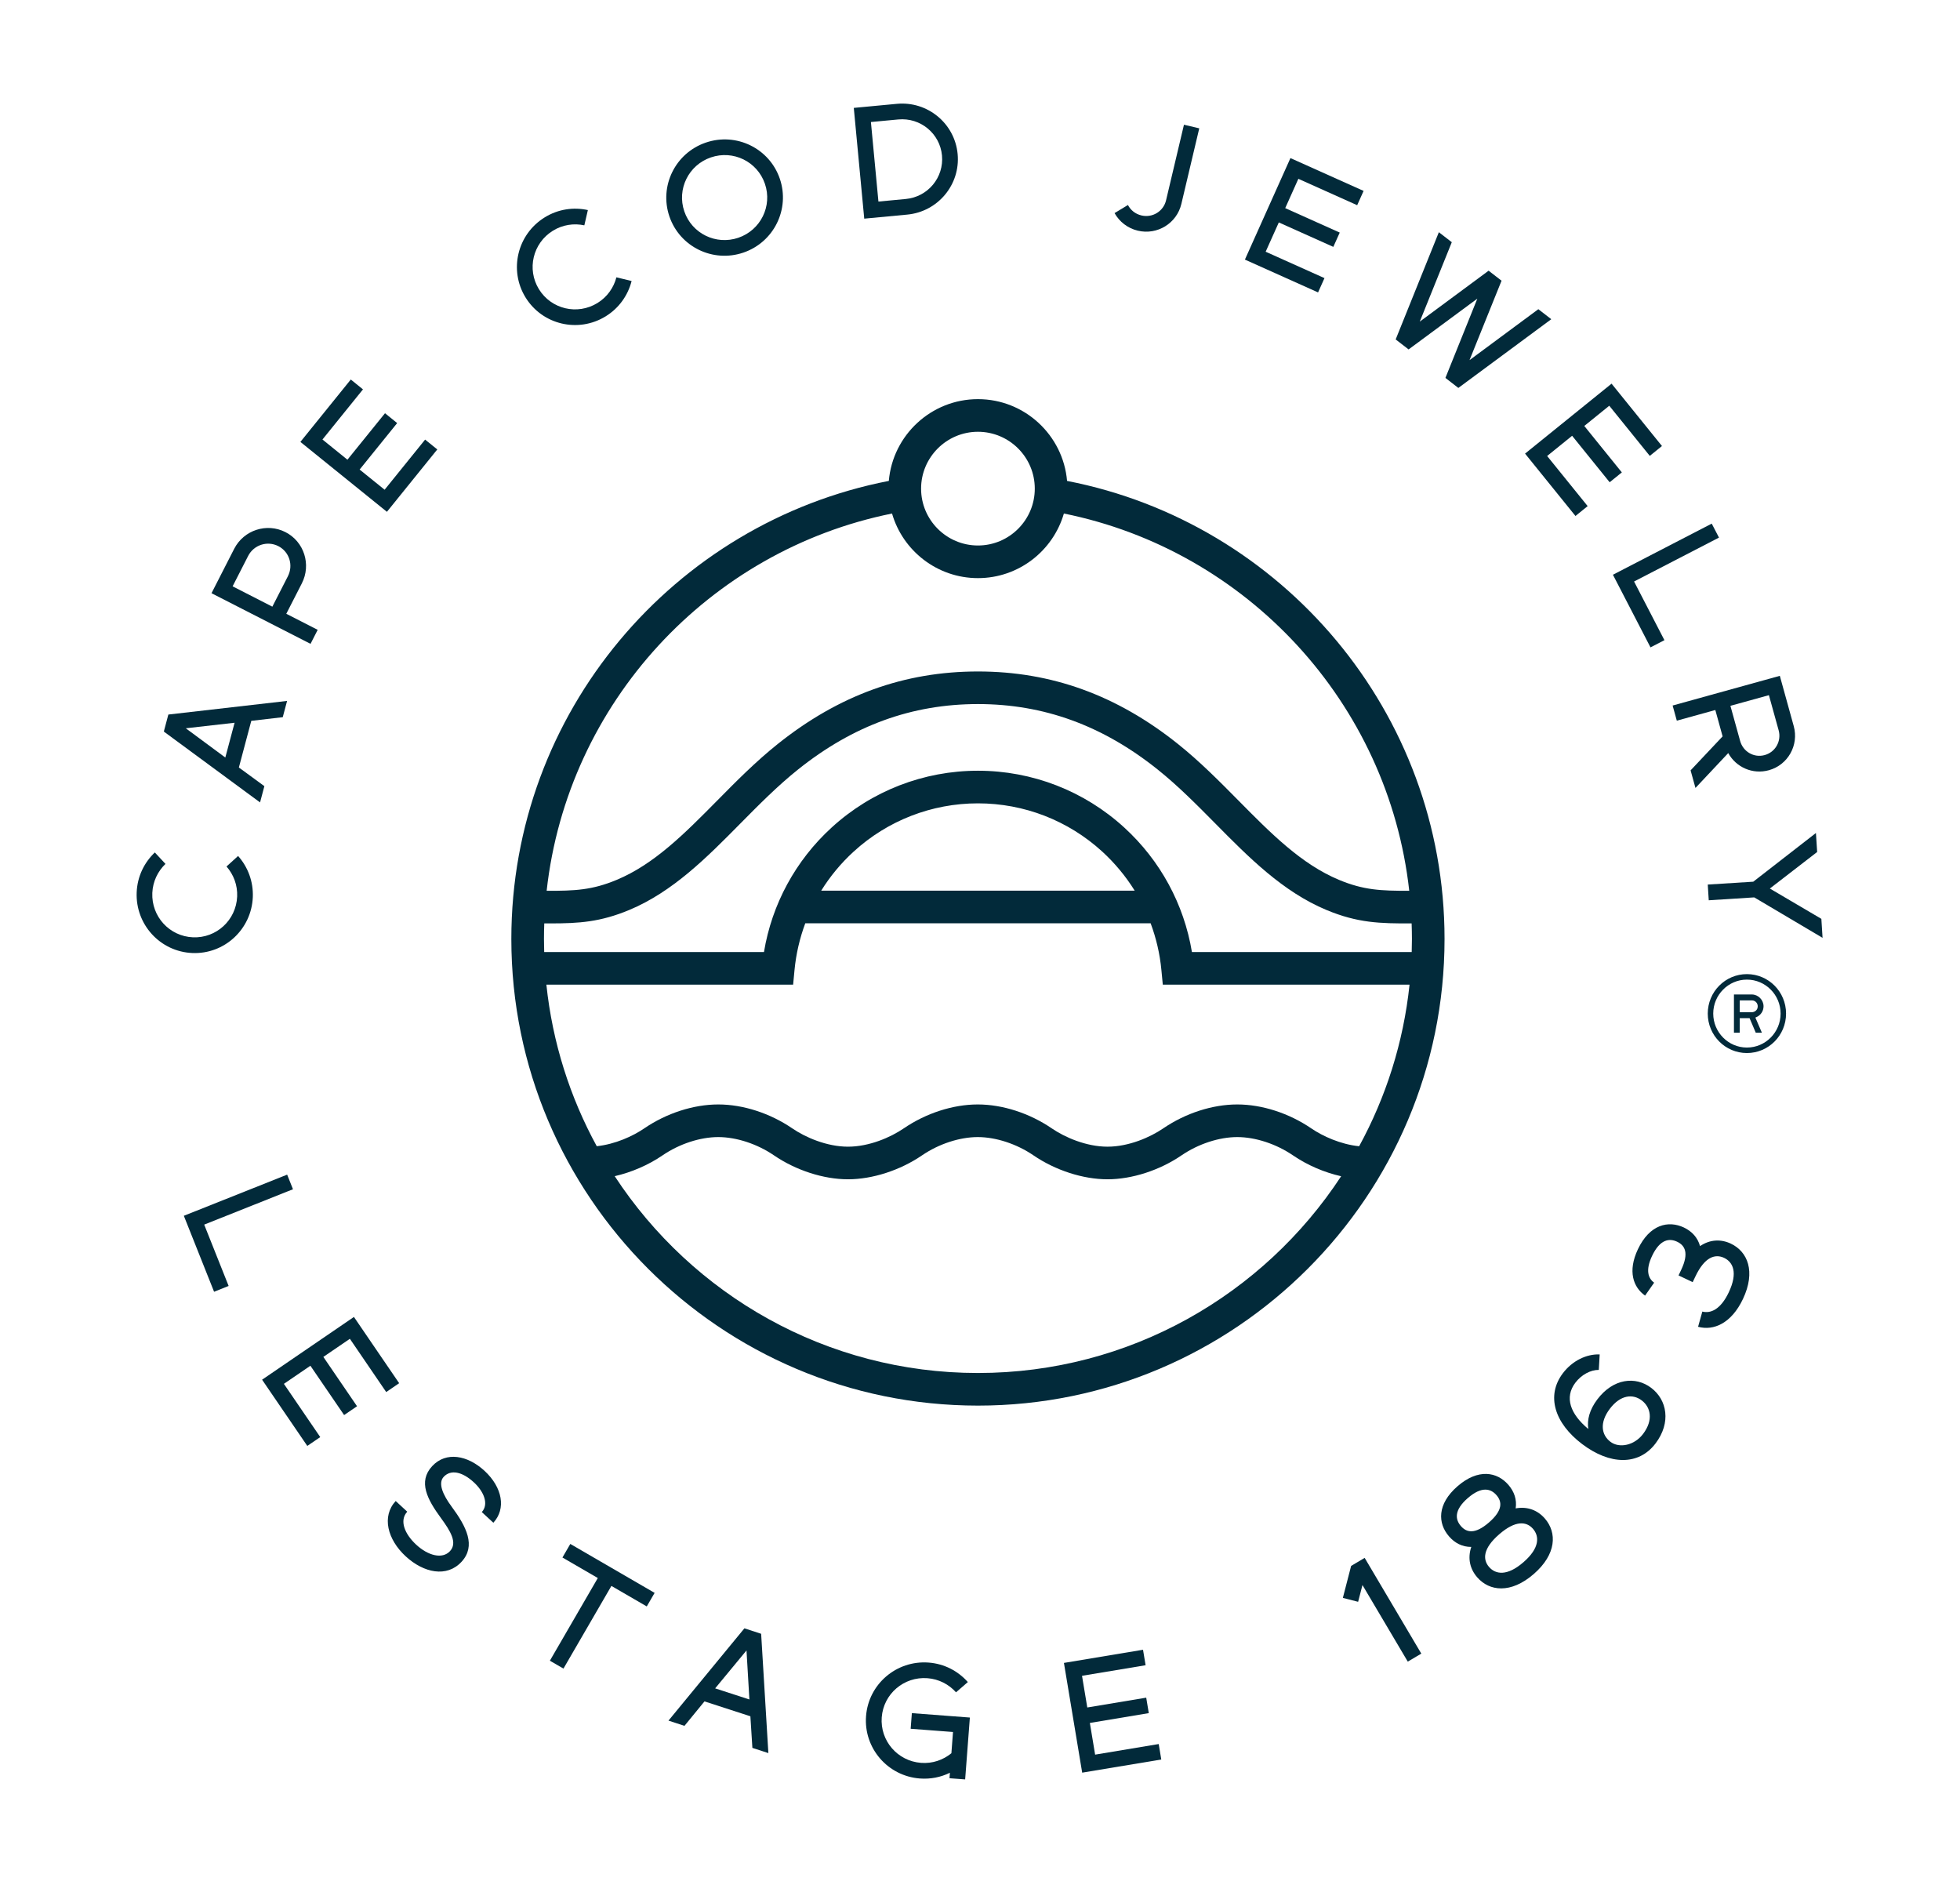
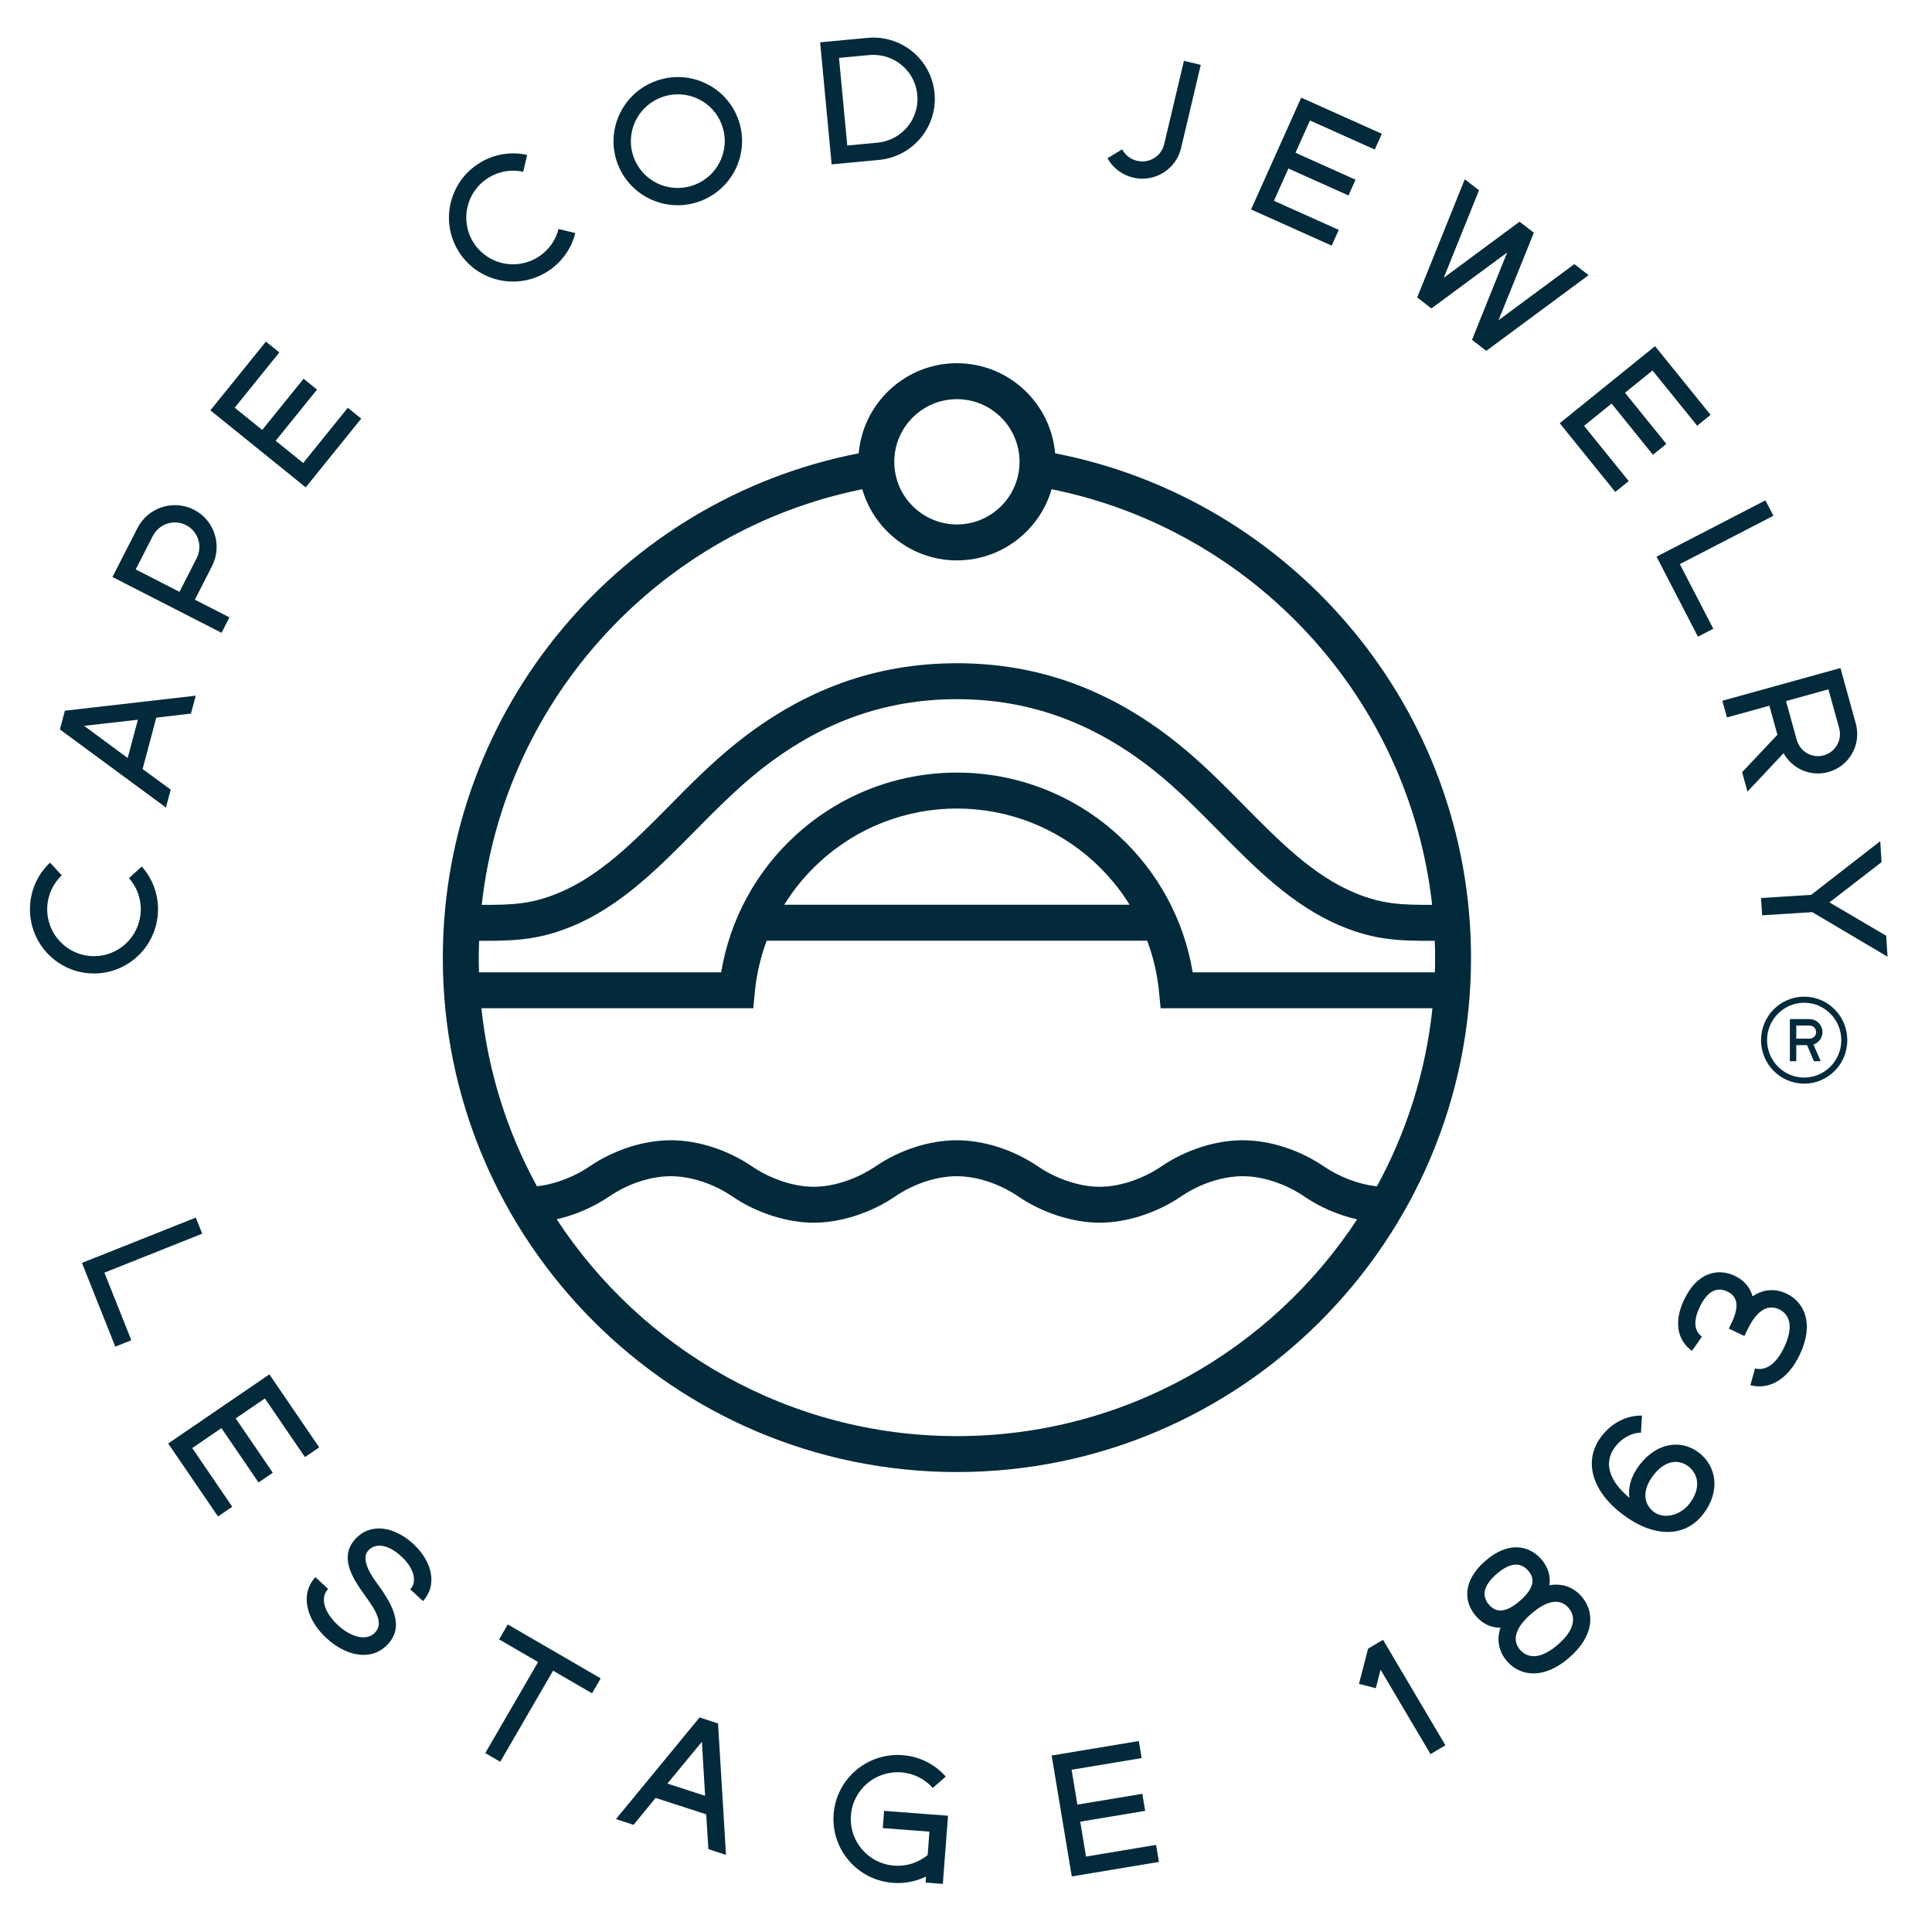
- <svg xmlns="http://www.w3.org/2000/svg" version="1.1" id="Layer_1" x="0px" y="0px" viewBox="20.5 121.5 571 551" enable-background="new 20.5 121.5 571 551" xml:space="preserve">
-   <polygon fill="#022A3A" points="104.155,463.666 105.852,467.921 79.989,478.225 87.105,496.09 82.867,497.782 74.056,475.652 " />
-   <polygon fill="#022A3A" points="136.786,524.418 133.012,526.995 122.428,511.486 114.7,516.76 124.515,531.132 120.748,533.698  110.929,519.334 103.207,524.606 113.798,540.116 110.024,542.688 96.853,523.4 123.61,505.119 " />
-   <path fill="#022A3A" d="M139.141,561.847c-2.349,2.543-0.799,6.463,2.634,9.632s7.586,4.272,9.82,1.858  c2.23-2.415,0.174-5.794-2.634-9.638c-3.945-5.376-6.754-10.584-2.57-15.107c4.056-4.389,10.357-3.173,15.268,1.358  c5.246,4.851,6.314,11.058,2.567,15.113l-3.365-3.106c2.042-2.213,0.758-5.821-2.299-8.651c-3.4-3.136-6.759-3.818-8.811-1.603  c-1.735,1.881-0.163,5.315,2.305,8.645c4.352,5.888,7.177,11.472,2.897,16.098c-4.27,4.627-10.991,3.268-16.275-1.608  c-5.284-4.877-7.053-11.604-2.902-16.103L139.141,561.847z" />
-   <polygon fill="#022A3A" points="211.208,585.496 208.92,589.444 198.618,583.468 184.651,607.548 180.691,605.257 194.659,581.171  184.355,575.194 186.646,571.243 " />
-   <path fill="#022A3A" d="M244.345,632.168l-4.657-1.519l-0.581-9.205l-13.372-4.338l-5.83,7.121l-4.659-1.519l22.121-26.884  l4.875,1.588L244.345,632.168z M228.844,613.311l9.975,3.24l-0.844-14.288L228.844,613.311z" />
-   <path fill="#022A3A" d="M303.048,621.811l-1.373,18.021l-4.563-0.343l0.119-1.594c-2.673,1.31-5.653,1.904-8.764,1.669  c-9.366-0.717-16.375-8.843-15.664-18.167c0.708-9.333,8.868-16.309,18.234-15.598c4.61,0.346,8.586,2.485,11.42,5.675l-3.442,2.988  c-2.079-2.311-4.991-3.863-8.329-4.111c-6.851-0.522-12.792,4.566-13.314,11.386c-0.514,6.828,4.587,12.753,11.444,13.275  c3.332,0.261,6.447-0.836,8.851-2.805l0.468-6.187l-12.335-0.94l0.349-4.552L303.048,621.811z" />
-   <polygon fill="#022A3A" points="353.494,602.064 354.244,606.569 335.721,609.653 337.255,618.879 354.425,616.021 355.174,620.524  338.005,623.387 339.538,632.616 358.065,629.529 358.809,634.032 335.77,637.866 330.451,605.899 " />
-   <polygon fill="#022A3A" points="417.421,583.213 416.157,588.095 411.71,586.957 414.12,577.638 418.064,575.302 434.565,603.188  430.623,605.522 " />
-   <path fill="#022A3A" d="M449.124,572.108c-2.598,0.021-4.786-1.106-6.491-3.074c-3.289-3.791-3.53-9.377,2.488-14.602  c6.021-5.226,11.521-4.197,14.813-0.406c1.702,1.974,2.505,4.291,2.122,6.859c3.451-0.633,6.414,0.546,8.503,2.952  c3.562,4.103,3.429,10.379-3.248,16.176c-6.68,5.791-12.91,5.039-16.472,0.935C448.746,578.534,448.001,575.435,449.124,572.108   M454.274,564.984c4.081-3.542,3.843-6.051,2.199-7.946c-1.646-1.901-4.279-2.697-8.357,0.839c-4.085,3.547-3.664,6.265-2.018,8.16  C447.739,567.931,450.189,568.525,454.274,564.984 M464.321,576.564c4.772-4.137,4.665-7.549,2.783-9.723  c-1.887-2.172-5.065-2.552-9.839,1.585c-4.778,4.146-4.848,7.344-2.963,9.524C456.187,580.114,459.548,580.709,464.321,576.564" />
-   <path fill="#022A3A" d="M486.271,520.545c-2.388-0.022-5.06,1.396-6.828,3.732c-3.231,4.273-1.497,9.093,3.771,13.479  c-0.396-2.653,0.34-5.592,2.634-8.63c4.587-6.065,11.072-6.849,15.693-3.348c4.624,3.494,5.858,10.116,1.27,16.175  c-4.944,6.538-13.334,6.292-21.381,0.2c-8.046-6.085-10.575-14.086-5.631-20.63c2.734-3.611,6.828-5.631,10.732-5.489  L486.271,520.545z M499.17,539.199c3.071-4.047,2.229-7.786-0.393-9.768c-2.621-1.986-6.221-1.608-9.292,2.443  c-3.065,4.059-2.446,7.626,0.177,9.612C492.283,543.464,496.655,542.528,499.17,539.199" />
-   <path fill="#022A3A" d="M516.436,503.554c2.383,0.617,5.321-0.57,7.708-5.623c2.706-5.716,1.229-8.79-1.364-10.021  c-2.598-1.231-5.663-0.296-8.366,5.414l-0.789,1.655l-4.12-1.954l0.783-1.648c2.311-4.892,1.08-7.095-1.189-8.166  c-2.27-1.079-4.999-0.749-7.311,4.137c-1.994,4.225-1.091,6.58,0.609,7.786l-2.642,3.769c-3.483-2.463-5.107-7.131-2.09-13.503  c3.405-7.205,8.857-8.475,13.395-6.334c2.349,1.118,4.018,2.92,4.706,5.418c2.903-1.965,6.085-2.084,8.971-0.72  c4.911,2.324,7.315,8.126,3.533,16.12c-3.373,7.116-8.556,9.324-13.074,8.099L516.436,503.554z" />
-   <path fill="#022A3A" d="M94.15,382.852c-0.401,9.377-8.293,16.657-17.636,16.256c-9.347-0.396-16.591-8.312-16.195-17.694  c0.2-4.624,2.197-8.66,5.287-11.6l3.101,3.339c-2.236,2.15-3.687,5.11-3.832,8.453c-0.293,6.868,4.991,12.634,11.832,12.927  c6.836,0.291,12.59-5.014,12.883-11.876c0.142-3.342-1.054-6.419-3.1-8.752l3.373-3.066C92.698,374.03,94.344,378.274,94.15,382.852  " />
-   <path fill="#022A3A" d="M104.136,325.675l-1.262,4.734l-9.167,1.068l-3.617,13.591l7.429,5.437l-1.259,4.735L68.228,334.6  l1.317-4.958L104.136,325.675z M86.141,342.164l2.7-10.132l-14.216,1.614L86.141,342.164z" />
-   <path fill="#022A3A" d="M103.904,300.292l9.147,4.676l-2.086,4.082l-28.848-14.753l6.607-12.93  c2.798-5.467,9.501-7.645,14.944-4.859c5.446,2.781,7.557,9.472,4.758,14.939L103.904,300.292z M101.579,280.583  c-3.21-1.641-7.141-0.36-8.788,2.861l-4.526,8.849l11.577,5.924l4.526-8.854C106.015,286.142,104.792,282.226,101.579,280.583" />
-   <polygon fill="#022A3A" points="122.696,232.053 126.243,234.924 114.442,249.526 121.714,255.41 132.661,241.874 136.207,244.741  125.27,258.279 132.549,264.156 144.346,249.552 147.895,252.418 133.219,270.59 108.012,250.225 " />
-   <path fill="#022A3A" d="M196.96,213.64c-7.994,4.93-18.439,2.474-23.352-5.49c-4.912-7.96-2.41-18.399,5.583-23.331  c3.937-2.43,8.404-3.04,12.57-2.128l-1.027,4.447c-3.033-0.65-6.303-0.191-9.153,1.564c-5.849,3.608-7.664,11.22-4.076,17.044  c3.597,5.83,11.209,7.62,17.058,4.015c2.851-1.757,4.729-4.471,5.512-7.479l4.427,1.077  C203.452,207.493,200.862,211.235,196.96,213.64" />
-   <path fill="#022A3A" d="M226.127,163.033c8.884-3.039,18.53,1.678,21.555,10.529c3.021,8.852-1.721,18.478-10.605,21.517  c-8.892,3.033-18.53-1.677-21.563-10.529C212.492,175.691,217.24,166.065,226.127,163.033 M235.596,190.76  c6.503-2.221,9.964-9.241,7.748-15.716c-2.211-6.482-9.238-9.917-15.738-7.695c-6.502,2.216-9.963,9.238-7.75,15.719  C222.065,189.549,229.096,192.976,235.596,190.76" />
-   <path fill="#022A3A" d="M269.233,152.928l12.543-1.181c8.94-0.842,16.87,5.699,17.708,14.607c0.841,8.904-5.73,16.809-14.668,17.656  l-12.54,1.182L269.233,152.928z M274.221,157.045l2.189,23.17l7.977-0.752c6.433-0.604,11.142-6.273,10.539-12.681  c-0.604-6.405-6.294-11.092-12.727-10.486L274.221,157.045z" />
-   <path fill="#022A3A" d="M349.101,181.218c0.777,1.498,2.157,2.618,3.932,3.04c3.213,0.764,6.413-1.204,7.169-4.398l5.217-22.028  l4.457,1.051l-5.217,22.033c-1.336,5.637-7.014,9.127-12.672,7.78c-2.99-0.703-5.4-2.636-6.787-5.121L349.101,181.218z" />
-   <polygon fill="#022A3A" points="417.751,177.111 415.883,181.276 398.748,173.589 394.919,182.127 410.801,189.248 408.932,193.414  393.05,186.292 389.221,194.825 406.356,202.515 404.488,206.678 383.176,197.118 396.438,167.551 " />
-   <polygon fill="#022A3A" points="439.678,189.141 443.446,192.055 434.117,215.187 454.172,200.353 457.94,203.27 448.61,226.404  468.659,211.565 472.429,214.484 445.356,234.503 441.588,231.583 450.887,208.491 430.863,223.286 427.096,220.375 " />
-   <polygon fill="#022A3A" points="504.673,251.425 501.126,254.298 489.322,239.69 482.046,245.578 492.985,259.109 489.436,261.978  478.499,248.44 471.222,254.331 483.025,268.929 479.475,271.804 464.791,253.633 489.992,233.26 " />
-   <polygon fill="#022A3A" points="519.173,274.028 521.286,278.098 496.547,290.888 505.391,307.979 501.334,310.076 490.388,288.917  " />
-   <path fill="#022A3A" d="M543.065,333.017c1.538,5.562-1.696,11.308-7.238,12.843c-4.751,1.317-9.571-0.866-11.848-4.988  l-9.545,10.154l-1.42-5.124l9.327-9.899l-2.122-7.681L509,331.428l-1.22-4.413l31.228-8.649L543.065,333.017z M534.604,341.447  c3.123-0.863,4.933-4.076,4.062-7.214l-2.836-10.235l-11.215,3.104l2.833,10.238C528.317,340.474,531.482,342.311,534.604,341.447" />
-   <polygon fill="#022A3A" points="531.27,378.335 549.53,364.147 549.885,369.681 536.104,380.326 551.111,389.155 551.46,394.686  531.558,382.904 518.303,383.746 518.016,379.168 " />
-   <path fill="#022A3A" d="M529.421,405.255c6.306,0,11.405,5.139,11.405,11.496c0,6.358-5.1,11.494-11.405,11.494  c-6.3,0-11.405-5.136-11.405-11.494C518.016,410.394,523.121,405.255,529.421,405.255 M529.421,426.646  c5.409,0,9.814-4.438,9.814-9.894c0-5.451-4.404-9.895-9.814-9.895c-5.403,0-9.812,4.444-9.812,9.895  C519.609,422.208,524.018,426.646,529.421,426.646" />
-   <path fill="#022A3A" d="M331.364,261.588c-1.146-13.322-12.353-23.82-25.962-23.82c-13.619,0-24.82,10.498-25.965,23.82  c-62.577,12.152-109.969,67.355-109.969,133.428c0,74.956,60.98,135.931,135.934,135.931s135.931-60.976,135.931-135.931  C441.333,328.943,393.941,273.74,331.364,261.588 M305.402,247.275c9.136,0,16.558,7.432,16.558,16.562  c0,9.133-7.42,16.562-16.558,16.562c-9.131,0-16.565-7.429-16.565-16.562C288.837,254.708,296.271,247.275,305.402,247.275   M280.373,271.087c3.146,10.857,13.173,18.817,25.03,18.817c11.855,0,21.883-7.96,25.035-18.817  c53.273,10.75,94.53,55.087,100.613,109.894c-8.213,0.028-13.302-0.194-20.445-3.173c-10.985-4.574-19.862-13.558-29.257-23.065  c-5.551-5.614-11.281-11.414-17.7-16.541c-17.78-14.205-36.83-21.105-58.246-21.105c-21.457,0-40.524,6.901-58.302,21.105  c-6.424,5.127-12.158,10.927-17.7,16.544c-9.4,9.504-18.278,18.489-29.263,23.062c-7.125,2.975-12.205,3.208-20.384,3.173  C185.833,326.174,227.087,281.836,280.373,271.087 M305.402,521.447c-44.233,0-83.229-22.835-105.824-57.334  c4.875-1.118,9.772-3.216,13.951-6.073c4.872-3.326,10.936-5.315,16.217-5.315c5.284,0,11.345,1.989,16.219,5.315  c6.392,4.372,14.457,6.981,21.582,6.981c7.119,0,15.185-2.609,21.579-6.981c4.872-3.326,10.938-5.315,16.217-5.315  c5.282,0,11.348,1.989,16.22,5.315c6.392,4.372,14.46,6.981,21.581,6.981c7.119,0,15.188-2.609,21.579-6.981  c4.871-3.326,10.938-5.315,16.219-5.315s11.342,1.989,16.22,5.315c4.206,2.877,9.133,4.986,14.051,6.093  C388.608,498.62,349.623,521.447,305.402,521.447 M416.453,455.398c-5.423-0.558-10.631-2.941-13.932-5.197  c-6.485-4.433-14.352-6.98-21.575-6.98c-7.231,0-15.094,2.548-21.582,6.98c-3.766,2.57-10,5.321-16.217,5.321  c-6.221,0-12.453-2.75-16.219-5.32c-6.488-4.434-14.355-6.981-21.582-6.981c-7.23,0-15.09,2.548-21.579,6.981  c-3.765,2.569-10,5.32-16.216,5.32c-6.221,0-12.457-2.75-16.222-5.32c-6.486-4.434-14.355-6.981-21.579-6.981  c-7.223,0-15.093,2.548-21.581,6.981c-3.275,2.243-8.439,4.612-13.821,5.182c-7.789-14.257-12.897-30.171-14.672-47.061h71.882  l0.409-4.296c0.451-4.691,1.516-9.239,3.129-13.575h100.616c1.617,4.336,2.685,8.884,3.13,13.575l0.412,4.296h71.882  C429.357,425.219,424.242,441.137,416.453,455.398 M259.74,380.945c2.587-4.167,5.754-8.004,9.458-11.386  c9.902-9.057,22.769-14.048,36.206-14.048c13.438,0,26.295,4.991,36.209,14.048c3.688,3.381,6.868,7.219,9.452,11.386H259.74z   M367.738,398.819c-2.302-13.906-9.205-26.662-19.72-36.27c-11.668-10.666-26.798-16.541-42.616-16.541  c-15.821,0-30.952,5.874-42.619,16.541c-10.518,9.606-17.418,22.362-19.717,36.27h-64.029c-0.039-1.266-0.064-2.529-0.064-3.805  c0-1.516,0.033-3.028,0.088-4.535c0.63,0,1.251,0.005,1.861,0.005c8.253,0,14.471-0.407,22.872-3.904  c12.747-5.31,22.716-15.4,32.36-25.163c5.356-5.415,10.888-11.015,16.875-15.796c16.025-12.803,33.156-19.029,52.373-19.029  c19.166,0,36.288,6.226,52.314,19.029c5.985,4.781,11.521,10.381,16.875,15.796c9.641,9.762,19.607,19.853,32.359,25.163  c9.037,3.763,15.551,3.954,24.795,3.899c0.05,1.507,0.088,3.019,0.088,4.535c0,1.275-0.028,2.54-0.066,3.805H367.738z" />
-   <path fill="#022A3A" d="M532.08,417.834c1.33-0.54,2.188-1.794,2.188-3.199c0-1.873-1.561-3.448-3.408-3.448h-5.216v11.131h1.687  v-4.241h2.863l1.804,4.241h1.788l-1.901-4.404L532.08,417.834z M530.803,416.356h-3.47v-3.454h3.527c0.548,0,1.046,0.246,1.373,0.68  c0.34,0.456,0.429,1.033,0.264,1.583C532.293,415.869,531.59,416.356,530.803,416.356" />
+ <svg xmlns="http://www.w3.org/2000/svg" version="1.1" id="Layer_1" x="0px" y="0px" viewBox="83.5 4.5 266 267" enable-background="new 83.5 4.5 266 267" xml:space="preserve">
+   <g>
+     <polygon fill="#022A3A" points="110.56,172.77 111.447,174.992 97.929,180.379 101.648,189.717 99.433,190.602 94.828,179.033  " />
+     <polygon fill="#022A3A" points="127.616,204.523 125.643,205.869 120.111,197.764 116.072,200.52 121.202,208.033 119.233,209.373   114.101,201.865 110.064,204.621 115.6,212.729 113.627,214.072 106.743,203.99 120.729,194.436  " />
+     <path fill="#022A3A" d="M128.847,224.086c-1.228,1.33-0.417,3.379,1.377,5.035c1.794,1.656,3.965,2.232,5.132,0.971   c1.166-1.262,0.091-3.027-1.376-5.037c-2.062-2.811-3.53-5.531-1.343-7.896c2.12-2.293,5.414-1.658,7.98,0.709   c2.742,2.537,3.3,5.781,1.341,7.9l-1.759-1.623c1.067-1.156,0.396-3.043-1.202-4.521c-1.777-1.641-3.533-1.996-4.605-0.838   c-0.907,0.982-0.085,2.777,1.205,4.518c2.275,3.078,3.751,5.996,1.514,8.414c-2.232,2.418-5.745,1.709-8.507-0.84   c-2.762-2.549-3.687-6.066-1.517-8.418L128.847,224.086z" />
+     <polygon fill="#022A3A" points="166.515,236.447 165.319,238.512 159.935,235.387 152.634,247.975 150.564,246.777   157.865,234.188 152.479,231.062 153.677,228.998  " />
+     <path fill="#022A3A" d="M183.835,260.842l-2.434-0.793l-0.304-4.812l-6.99-2.268l-3.047,3.723l-2.436-0.793l11.562-14.053   l2.548,0.83L183.835,260.842z M175.733,250.986l5.213,1.693l-0.441-7.469L175.733,250.986z" />
+     <path fill="#022A3A" d="M214.519,255.43l-0.718,9.418l-2.385-0.18l0.062-0.832c-1.396,0.684-2.954,0.994-4.58,0.873   c-4.896-0.375-8.559-4.623-8.188-9.496c0.37-4.879,4.635-8.525,9.531-8.152c2.409,0.18,4.487,1.299,5.969,2.965l-1.799,1.562   c-1.088-1.209-2.609-2.02-4.354-2.148c-3.582-0.273-6.687,2.387-6.959,5.951c-0.27,3.568,2.396,6.666,5.98,6.938   c1.742,0.137,3.37-0.436,4.627-1.465l0.244-3.234l-6.447-0.492l0.183-2.379L214.519,255.43z" />
+     <polygon fill="#022A3A" points="240.886,245.107 241.278,247.463 231.597,249.074 232.397,253.896 241.372,252.402   241.765,254.756 232.79,256.252 233.591,261.076 243.275,259.463 243.664,261.816 231.622,263.82 228.842,247.111  " />
+     <polygon fill="#022A3A" points="274.3,235.254 273.64,237.807 271.314,237.211 272.574,232.34 274.636,231.119 283.261,245.695   281.2,246.914  " />
+     <path fill="#022A3A" d="M290.87,229.449c-1.357,0.012-2.502-0.578-3.393-1.605c-1.719-1.982-1.845-4.902,1.301-7.633   c3.146-2.732,6.021-2.193,7.742-0.213c0.89,1.033,1.31,2.244,1.109,3.586c1.804-0.332,3.353,0.285,4.444,1.543   c1.862,2.145,1.792,5.424-1.698,8.455c-3.491,3.027-6.747,2.633-8.609,0.488C290.673,232.809,290.283,231.189,290.87,229.449    M293.562,225.727c2.133-1.852,2.009-3.164,1.149-4.154c-0.86-0.992-2.236-1.408-4.368,0.439c-2.136,1.854-1.915,3.275-1.056,4.266   C290.146,227.268,291.427,227.576,293.562,225.727 M298.813,231.779c2.494-2.162,2.438-3.945,1.455-5.082   c-0.986-1.135-2.647-1.334-5.143,0.828c-2.498,2.168-2.534,3.838-1.549,4.979C294.562,233.635,296.319,233.945,298.813,231.779" />
+     <path fill="#022A3A" d="M310.286,202.498c-1.248-0.012-2.645,0.73-3.568,1.951c-1.689,2.234-0.783,4.752,1.971,7.045   c-0.207-1.387,0.178-2.922,1.377-4.51c2.397-3.17,5.787-3.58,8.203-1.75c2.416,1.826,3.062,5.287,0.663,8.453   c-2.584,3.418-6.97,3.289-11.175,0.105c-4.206-3.182-5.527-7.363-2.943-10.783c1.429-1.887,3.568-2.943,5.609-2.869   L310.286,202.498z M317.028,212.248c1.605-2.115,1.166-4.068-0.205-5.105c-1.369-1.037-3.252-0.84-4.856,1.277   c-1.603,2.121-1.278,3.986,0.093,5.023C313.429,214.479,315.714,213.988,317.028,212.248" />
+     <path fill="#022A3A" d="M326.054,193.617c1.245,0.322,2.781-0.297,4.029-2.939c1.414-2.986,0.642-4.594-0.714-5.236   c-1.358-0.645-2.96-0.156-4.372,2.83l-0.413,0.863l-2.153-1.02l0.409-0.863c1.208-2.557,0.564-3.707-0.622-4.268   c-1.186-0.564-2.612-0.391-3.82,2.162c-1.043,2.209-0.57,3.439,0.318,4.07l-1.381,1.971c-1.82-1.289-2.67-3.729-1.093-7.059   c1.78-3.766,4.63-4.43,7.001-3.311c1.229,0.584,2.101,1.525,2.46,2.832c1.518-1.027,3.181-1.09,4.688-0.377   c2.567,1.215,3.824,4.248,1.848,8.426c-1.764,3.719-4.473,4.873-6.834,4.232L326.054,193.617z" />
+     <path fill="#022A3A" d="M105.331,130.529c-0.209,4.9-4.334,8.706-9.218,8.496c-4.885-0.207-8.672-4.344-8.465-9.248   c0.104-2.417,1.148-4.526,2.764-6.063l1.621,1.745c-1.168,1.124-1.927,2.672-2.003,4.418c-0.153,3.59,2.609,6.604,6.185,6.758   c3.573,0.152,6.581-2.621,6.734-6.208c0.074-1.747-0.551-3.354-1.621-4.574l1.763-1.603   C104.572,125.917,105.432,128.136,105.331,130.529" />
+     <path fill="#022A3A" d="M110.55,100.642l-0.659,2.475l-4.792,0.559l-1.891,7.104l3.883,2.842l-0.658,2.476l-14.652-10.788   l0.688-2.592L110.55,100.642z M101.145,109.261l1.411-5.296l-7.431,0.844L101.145,109.261z" />
+     <path fill="#022A3A" d="M110.429,87.375l4.781,2.444l-1.09,2.133l-15.079-7.711l3.454-6.758c1.462-2.857,4.966-3.996,7.811-2.54   c2.846,1.454,3.95,4.95,2.487,7.809L110.429,87.375z M109.213,77.074c-1.678-0.857-3.732-0.188-4.593,1.496l-2.366,4.625   l6.051,3.096l2.366-4.627C111.532,79.98,110.893,77.933,109.213,77.074" />
+     <polygon fill="#022A3A" points="120.251,51.708 122.105,53.208 115.937,60.841 119.738,63.916 125.459,56.841 127.313,58.339   121.597,65.416 125.401,68.488 131.567,60.855 133.422,62.353 125.751,71.851 112.576,61.207  " />
+     <path fill="#022A3A" d="M159.068,42.083c-4.178,2.577-9.638,1.293-12.206-2.869c-2.568-4.16-1.26-9.617,2.918-12.195   c2.058-1.27,4.393-1.589,6.57-1.111l-0.537,2.324c-1.585-0.34-3.294-0.101-4.784,0.816c-3.057,1.887-4.006,5.865-2.13,8.909   c1.88,3.048,5.859,3.983,8.916,2.099c1.49-0.918,2.472-2.337,2.881-3.909l2.314,0.563   C162.461,38.871,161.107,40.827,159.068,42.083" />
+     <path fill="#022A3A" d="M174.313,15.632c4.644-1.589,9.686,0.877,11.267,5.503c1.579,4.627-0.899,9.658-5.543,11.247   c-4.648,1.585-9.686-0.877-11.271-5.504C167.186,22.248,169.668,17.216,174.313,15.632 M179.262,30.125   c3.399-1.16,5.208-4.83,4.05-8.215c-1.156-3.388-4.829-5.183-8.226-4.021c-3.398,1.158-5.208,4.828-4.051,8.216   C172.19,29.492,175.865,31.283,179.262,30.125" />
+     <path fill="#022A3A" d="M196.844,10.35l6.556-0.617c4.674-0.44,8.818,2.979,9.256,7.635c0.439,4.654-2.994,8.786-7.666,9.229   l-6.555,0.618L196.844,10.35z M199.451,12.502l1.144,12.11l4.17-0.393c3.362-0.316,5.824-3.279,5.509-6.629   c-0.315-3.348-3.29-5.797-6.652-5.48L199.451,12.502z" />
+     <path fill="#022A3A" d="M238.59,25.137c0.406,0.782,1.128,1.368,2.056,1.589c1.679,0.399,3.352-0.629,3.746-2.299l2.728-11.514   l2.329,0.549l-2.727,11.516c-0.698,2.946-3.666,4.771-6.623,4.067c-1.562-0.368-2.822-1.379-3.548-2.678L238.59,25.137z" />
+     <polygon fill="#022A3A" points="274.472,22.99 273.495,25.167 264.54,21.15 262.538,25.613 270.839,29.334 269.862,31.511   261.562,27.789 259.56,32.25 268.517,36.269 267.54,38.445 256.4,33.448 263.332,17.994  " />
+     <polygon fill="#022A3A" points="285.933,29.279 287.903,30.801 283.026,42.892 293.509,35.138 295.479,36.664 290.602,48.755   301.081,41 303.052,42.525 288.901,52.988 286.932,51.462 291.792,39.392 281.325,47.125 279.356,45.604  " />
+     <polygon fill="#022A3A" points="319.905,61.833 318.052,63.335 311.882,55.7 308.078,58.777 313.796,65.849 311.94,67.349   306.224,60.273 302.421,63.352 308.59,70.982 306.734,72.486 299.06,62.988 312.231,52.339  " />
+     <polygon fill="#022A3A" points="327.483,73.648 328.589,75.775 315.657,82.46 320.28,91.393 318.159,92.49 312.438,81.429  " />
+     <path fill="#022A3A" d="M339.972,104.48c0.805,2.908-0.887,5.91-3.783,6.713c-2.482,0.688-5.002-0.452-6.192-2.607l-4.989,5.309   l-0.742-2.679l4.875-5.175l-1.109-4.014l-5.863,1.623l-0.638-2.307l16.322-4.521L339.972,104.48z M335.55,108.886   c1.633-0.451,2.578-2.131,2.123-3.771l-1.482-5.35l-5.861,1.622l1.48,5.352C332.264,108.378,333.918,109.338,335.55,108.886" />
+     <polygon fill="#022A3A" points="333.808,128.167 343.351,120.751 343.536,123.644 336.333,129.208 344.178,133.823 344.36,136.714   333.958,130.556 327.029,130.996 326.88,128.603  " />
+     <path fill="#022A3A" d="M332.841,142.238c3.296,0,5.961,2.686,5.961,6.01c0,3.322-2.666,6.008-5.961,6.008   c-3.293,0-5.961-2.686-5.961-6.008C326.88,144.924,329.548,142.238,332.841,142.238 M332.841,153.42   c2.827,0,5.129-2.32,5.129-5.172c0-2.85-2.301-5.172-5.129-5.172c-2.824,0-5.129,2.323-5.129,5.172   C327.712,151.1,330.017,153.42,332.841,153.42" />
+     <path fill="#022A3A" d="M229.319,67.146c-0.6-6.964-6.457-12.451-13.57-12.451c-7.119,0-12.973,5.487-13.572,12.451   c-32.708,6.352-57.479,35.205-57.479,69.74c0,39.178,31.874,71.049,71.051,71.049c39.178,0,71.049-31.871,71.049-71.049   C286.798,102.351,262.026,73.498,229.319,67.146 M215.749,59.664c4.775,0,8.654,3.885,8.654,8.657c0,4.774-3.878,8.657-8.654,8.657   c-4.773,0-8.658-3.883-8.658-8.657C207.091,63.549,210.976,59.664,215.749,59.664 M202.667,72.111   c1.645,5.674,6.885,9.835,13.082,9.835s11.438-4.161,13.086-9.835c27.846,5.618,49.41,28.793,52.589,57.439   c-4.293,0.015-6.952-0.102-10.687-1.658c-5.741-2.391-10.381-7.087-15.292-12.056c-2.901-2.935-5.896-5.966-9.251-8.646   c-9.294-7.426-19.251-11.031-30.445-11.031c-11.215,0-21.181,3.606-30.473,11.031c-3.358,2.68-6.355,5.711-9.251,8.646   c-4.914,4.968-9.554,9.664-15.295,12.055c-3.724,1.555-6.379,1.677-10.654,1.658C153.252,100.904,174.815,77.728,202.667,72.111    M215.749,202.971c-23.12,0-43.503-11.936-55.313-29.969c2.548-0.584,5.108-1.68,7.292-3.174c2.547-1.738,5.716-2.777,8.477-2.777   c2.762,0,5.93,1.039,8.478,2.777c3.341,2.285,7.557,3.648,11.281,3.648c3.721,0,7.937-1.363,11.278-3.648   c2.547-1.738,5.718-2.777,8.477-2.777c2.762,0,5.932,1.039,8.479,2.777c3.341,2.285,7.558,3.648,11.279,3.648   s7.939-1.363,11.279-3.648c2.547-1.738,5.717-2.777,8.479-2.777c2.76,0,5.928,1.039,8.477,2.777   c2.199,1.504,4.774,2.605,7.345,3.186C259.239,191.039,238.862,202.971,215.749,202.971 M273.794,168.447   c-2.834-0.291-5.557-1.537-7.282-2.717c-3.39-2.316-7.501-3.648-11.276-3.648c-3.78,0-7.891,1.332-11.281,3.648   c-1.969,1.344-5.227,2.781-8.477,2.781c-3.252,0-6.509-1.438-8.477-2.779c-3.393-2.318-7.504-3.65-11.281-3.65   c-3.779,0-7.887,1.332-11.279,3.65c-1.968,1.342-5.227,2.779-8.476,2.779c-3.252,0-6.511-1.438-8.479-2.779   c-3.39-2.318-7.503-3.65-11.279-3.65c-3.775,0-7.889,1.332-11.28,3.65c-1.712,1.172-4.411,2.41-7.224,2.707   c-4.071-7.451-6.741-15.77-7.669-24.598h37.572l0.214-2.245c0.236-2.452,0.792-4.829,1.635-7.095h52.591   c0.845,2.266,1.402,4.643,1.635,7.095l0.216,2.245h37.571C280.538,152.674,277.864,160.994,273.794,168.447 M191.882,129.532   c1.353-2.179,3.008-4.184,4.943-5.951c5.176-4.734,11.901-7.343,18.925-7.343c7.024,0,13.744,2.608,18.926,7.343   c1.928,1.767,3.59,3.772,4.94,5.951H191.882z M248.331,138.875c-1.203-7.27-4.811-13.936-10.307-18.958   c-6.1-5.575-14.008-8.646-22.275-8.646c-8.27,0-16.178,3.07-22.276,8.646c-5.498,5.021-9.104,11.688-10.306,18.958H149.7   c-0.021-0.662-0.033-1.322-0.033-1.989c0-0.792,0.017-1.583,0.046-2.37c0.329,0,0.654,0.002,0.973,0.002   c4.313,0,7.564-0.213,11.955-2.04c6.663-2.775,11.874-8.05,16.915-13.152c2.799-2.831,5.691-5.757,8.82-8.257   c8.376-6.691,17.33-9.945,27.375-9.945c10.018,0,18.967,3.254,27.344,9.945c3.129,2.5,6.021,5.426,8.82,8.257   c5.039,5.103,10.248,10.377,16.914,13.152c4.723,1.967,8.128,2.066,12.959,2.038c0.027,0.787,0.047,1.578,0.047,2.37   c0,0.667-0.016,1.327-0.035,1.989H248.331z" />
+     <path fill="#022A3A" d="M334.23,148.812c0.695-0.281,1.144-0.938,1.144-1.672c0-0.979-0.816-1.801-1.781-1.801h-2.727v5.816h0.882   v-2.217h1.497l0.942,2.217h0.935l-0.994-2.301L334.23,148.812z M333.563,148.041h-1.814v-1.807h1.844   c0.286,0,0.547,0.129,0.718,0.355c0.178,0.238,0.224,0.541,0.138,0.828C334.342,147.785,333.974,148.041,333.563,148.041" />
+   </g>
</svg>
